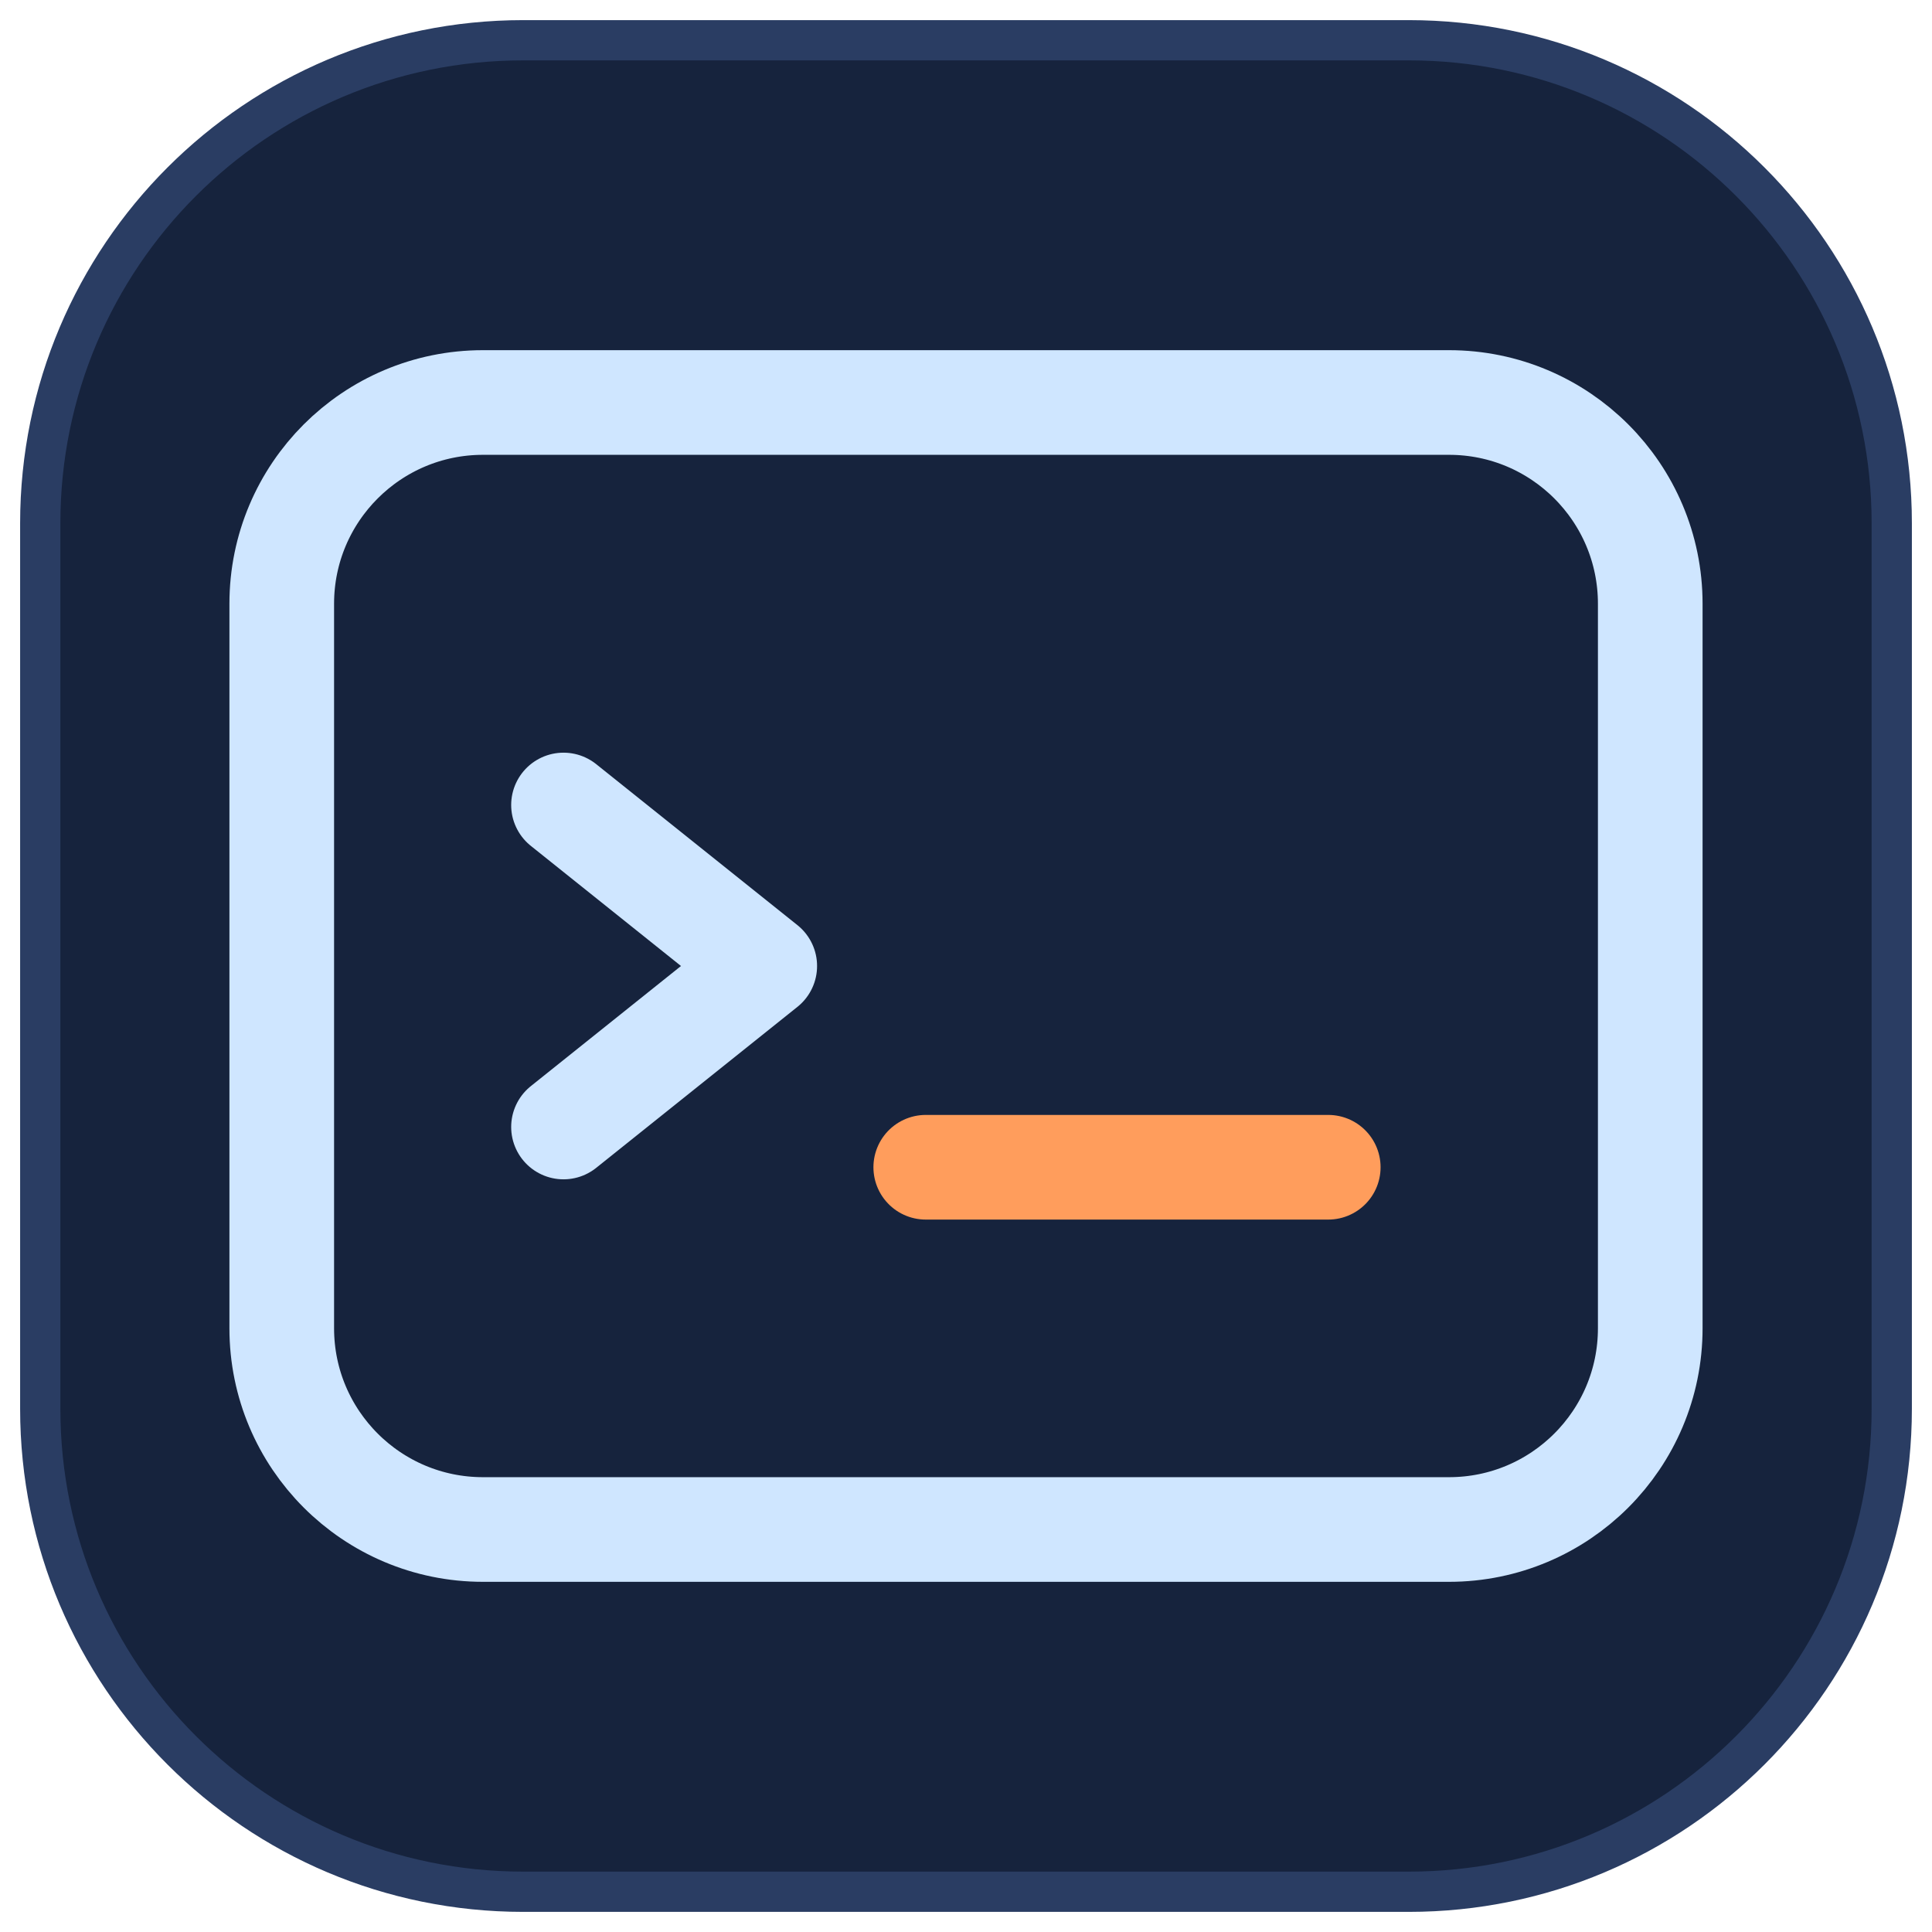
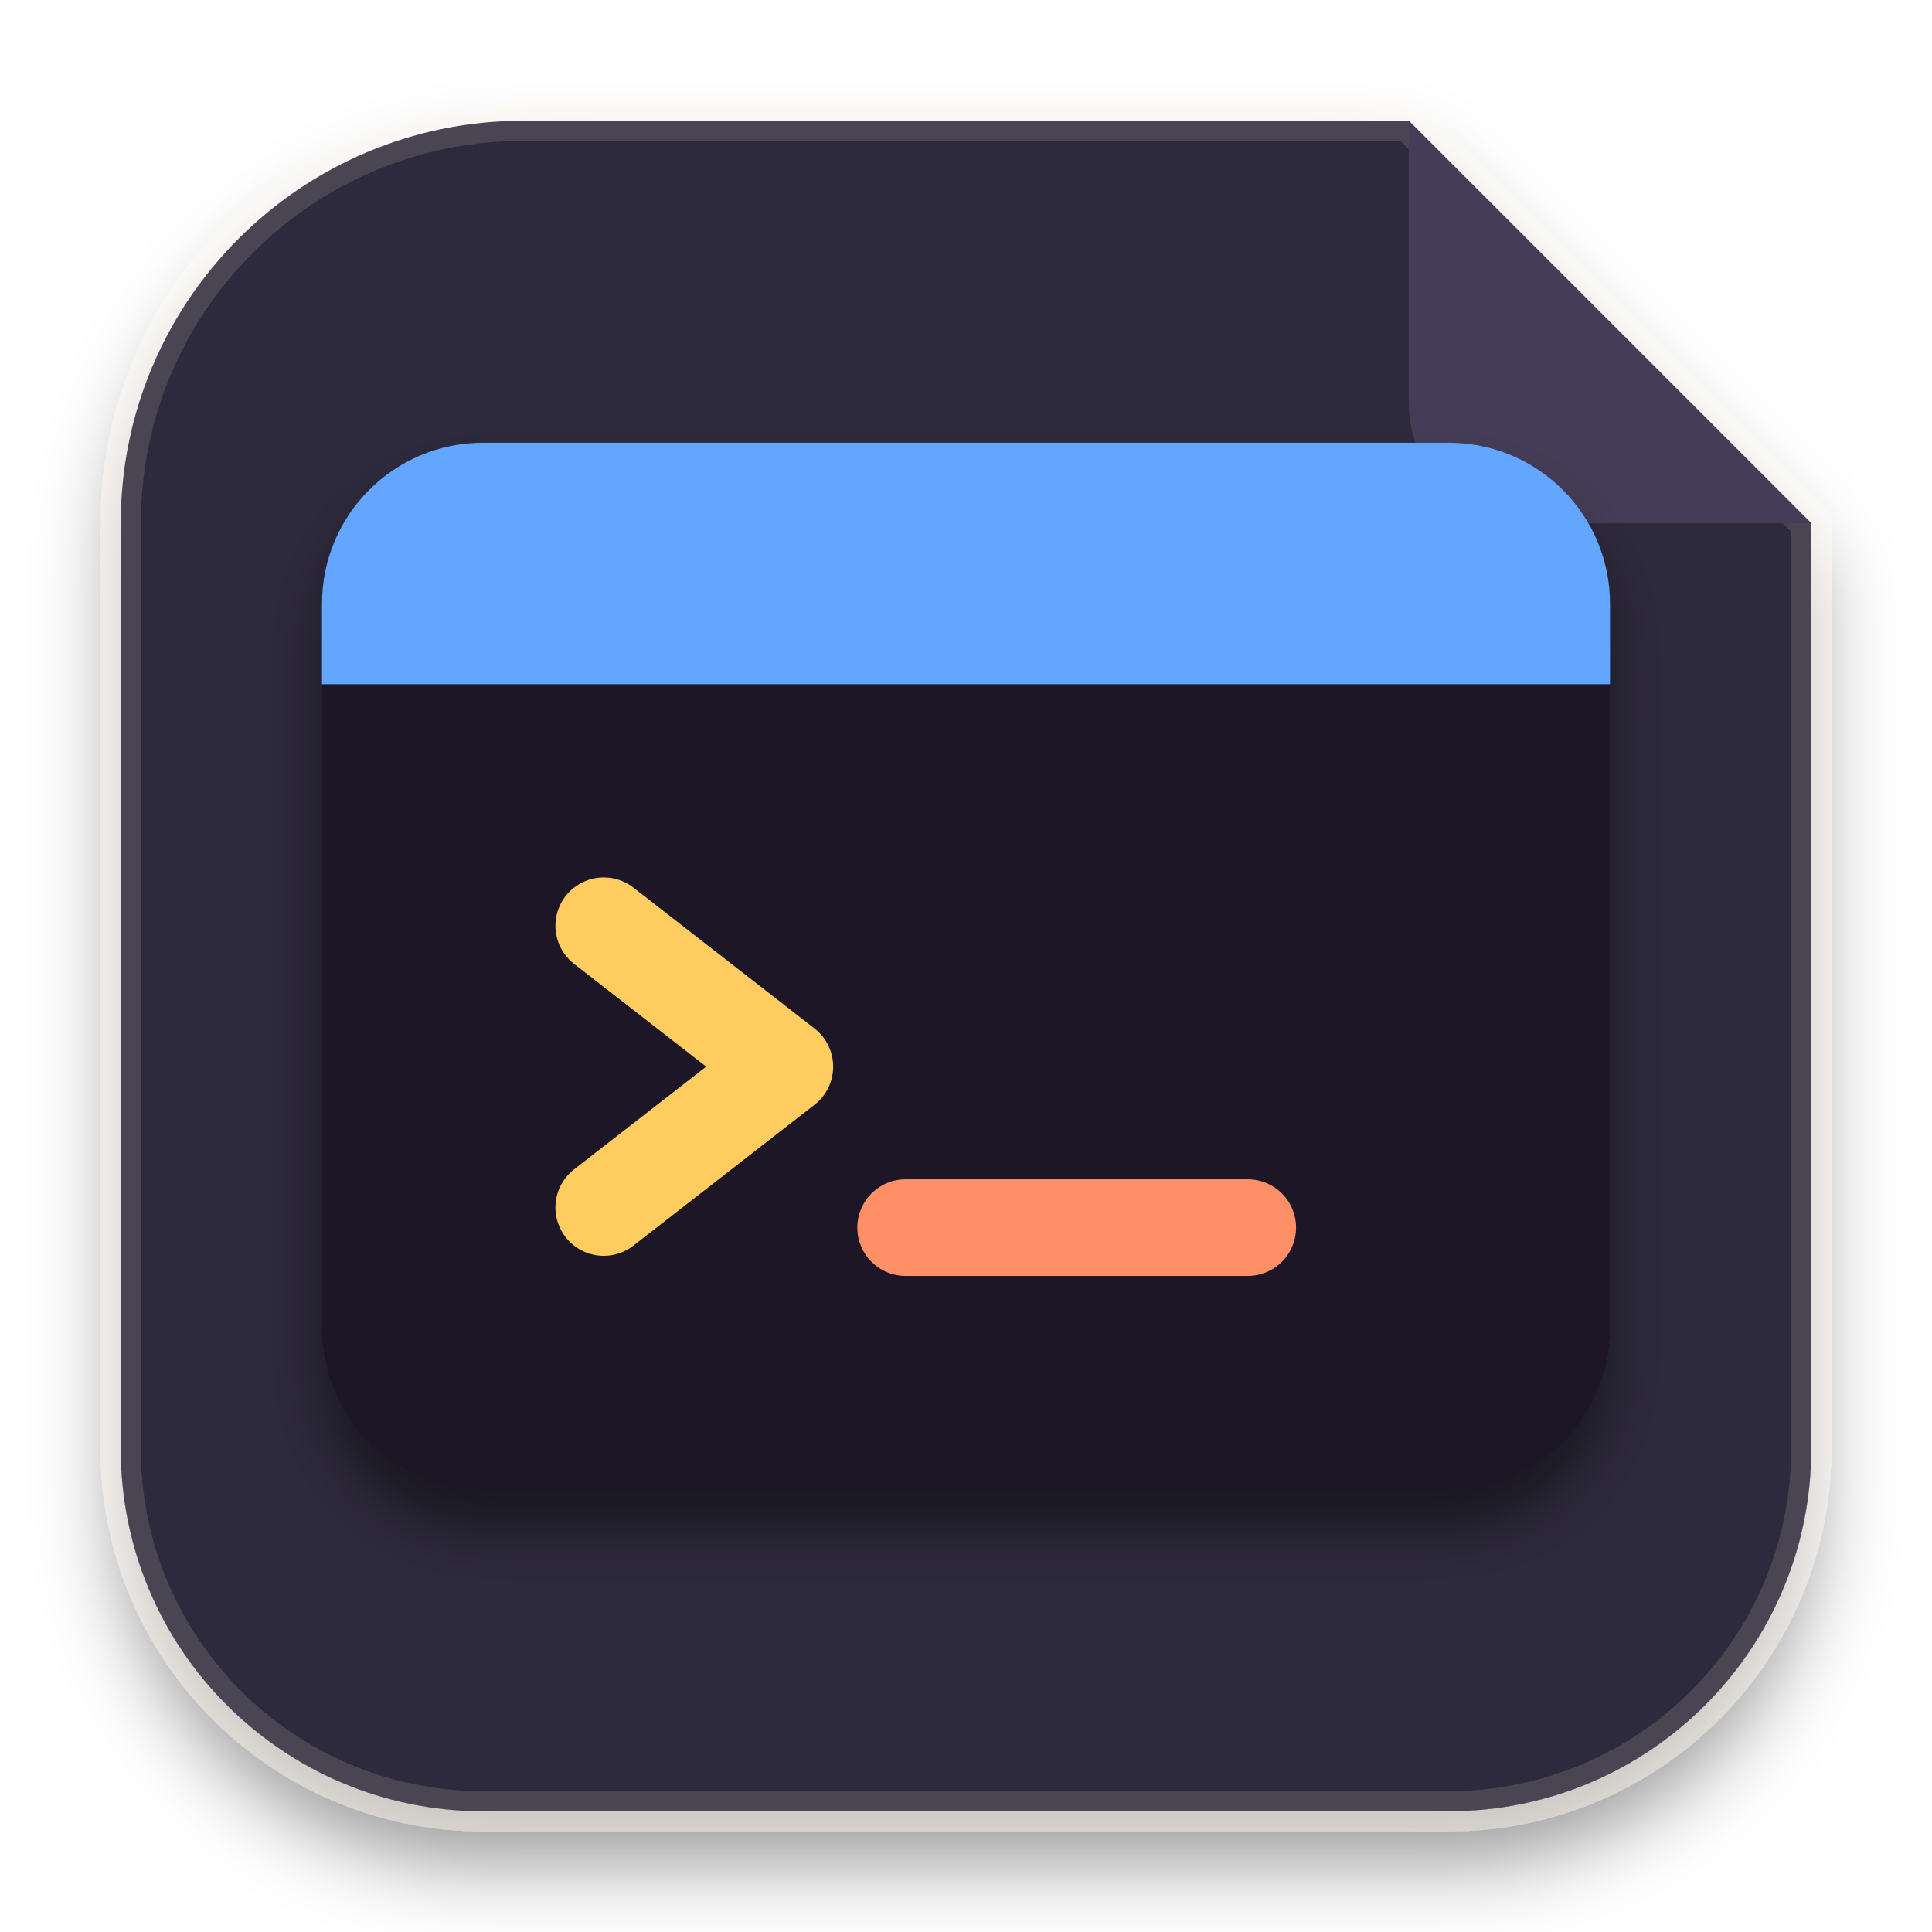
<svg xmlns="http://www.w3.org/2000/svg" viewBox="0 0 48 48" width="48" height="48">
-   <rect x="1" y="1" width="46" height="46" rx="12" fill="#16233d" stroke="#2a3d63" />
-   <g fill="none" stroke="#cfe6ff" stroke-width="2.6" stroke-linecap="round" stroke-linejoin="round">
-     <rect x="7" y="10" width="34" height="28" rx="5" />
-     <path d="M14 20l5 4-5 4" />
-     <path d="M23 29h10" stroke="#ff9d5c" />
+   <defs>
+     <filter id="isf61" x="-30%" y="-30%" width="160%" height="170%">
+       <feDropShadow dx="0" dy="1.2" stdDeviation="1" flood-color="#000000" flood-opacity="0.40" />
+     </filter>
+     <filter id="igf62" x="-30%" y="-30%" width="160%" height="170%">
+       <feDropShadow dx="0" dy="1" stdDeviation="0.7" flood-color="#000000" flood-opacity="0.45" />
+     </filter>
+   </defs>
+   <path d="M13 3 H35 L45 13 V36 a9 9 0 0 1 -9 9 H12 a9 9 0 0 1 -9 -9 V13 a10 10 0 0 1 10 -10 Z" fill="#2e2a3d" stroke="#f5ead8" stroke-opacity="0.14" filter="url(#isf61)" />
+   <path d="M35 3 V10 a3 3 0 0 0 3 3 H45 Z" fill="#453d57" />
+   <g filter="url(#igf62)">
+     <rect x="8" y="11" width="32" height="26" rx="4" fill="#1b1726" />
+     <path d="M8 15 a4 4 0 0 1 4 -4 H36 a4 4 0 0 1 4 4 V17 H8 Z" fill="#62a6ff" />
+     <path d="M15 23 L19.5 26.5 L15 30" fill="none" stroke="#ffcd5e" stroke-width="2.4" stroke-linecap="round" stroke-linejoin="round" />
+     <path d="M22.5 30.5 H31" stroke="#ff8f66" stroke-width="2.4" stroke-linecap="round" />
  </g>
</svg>
